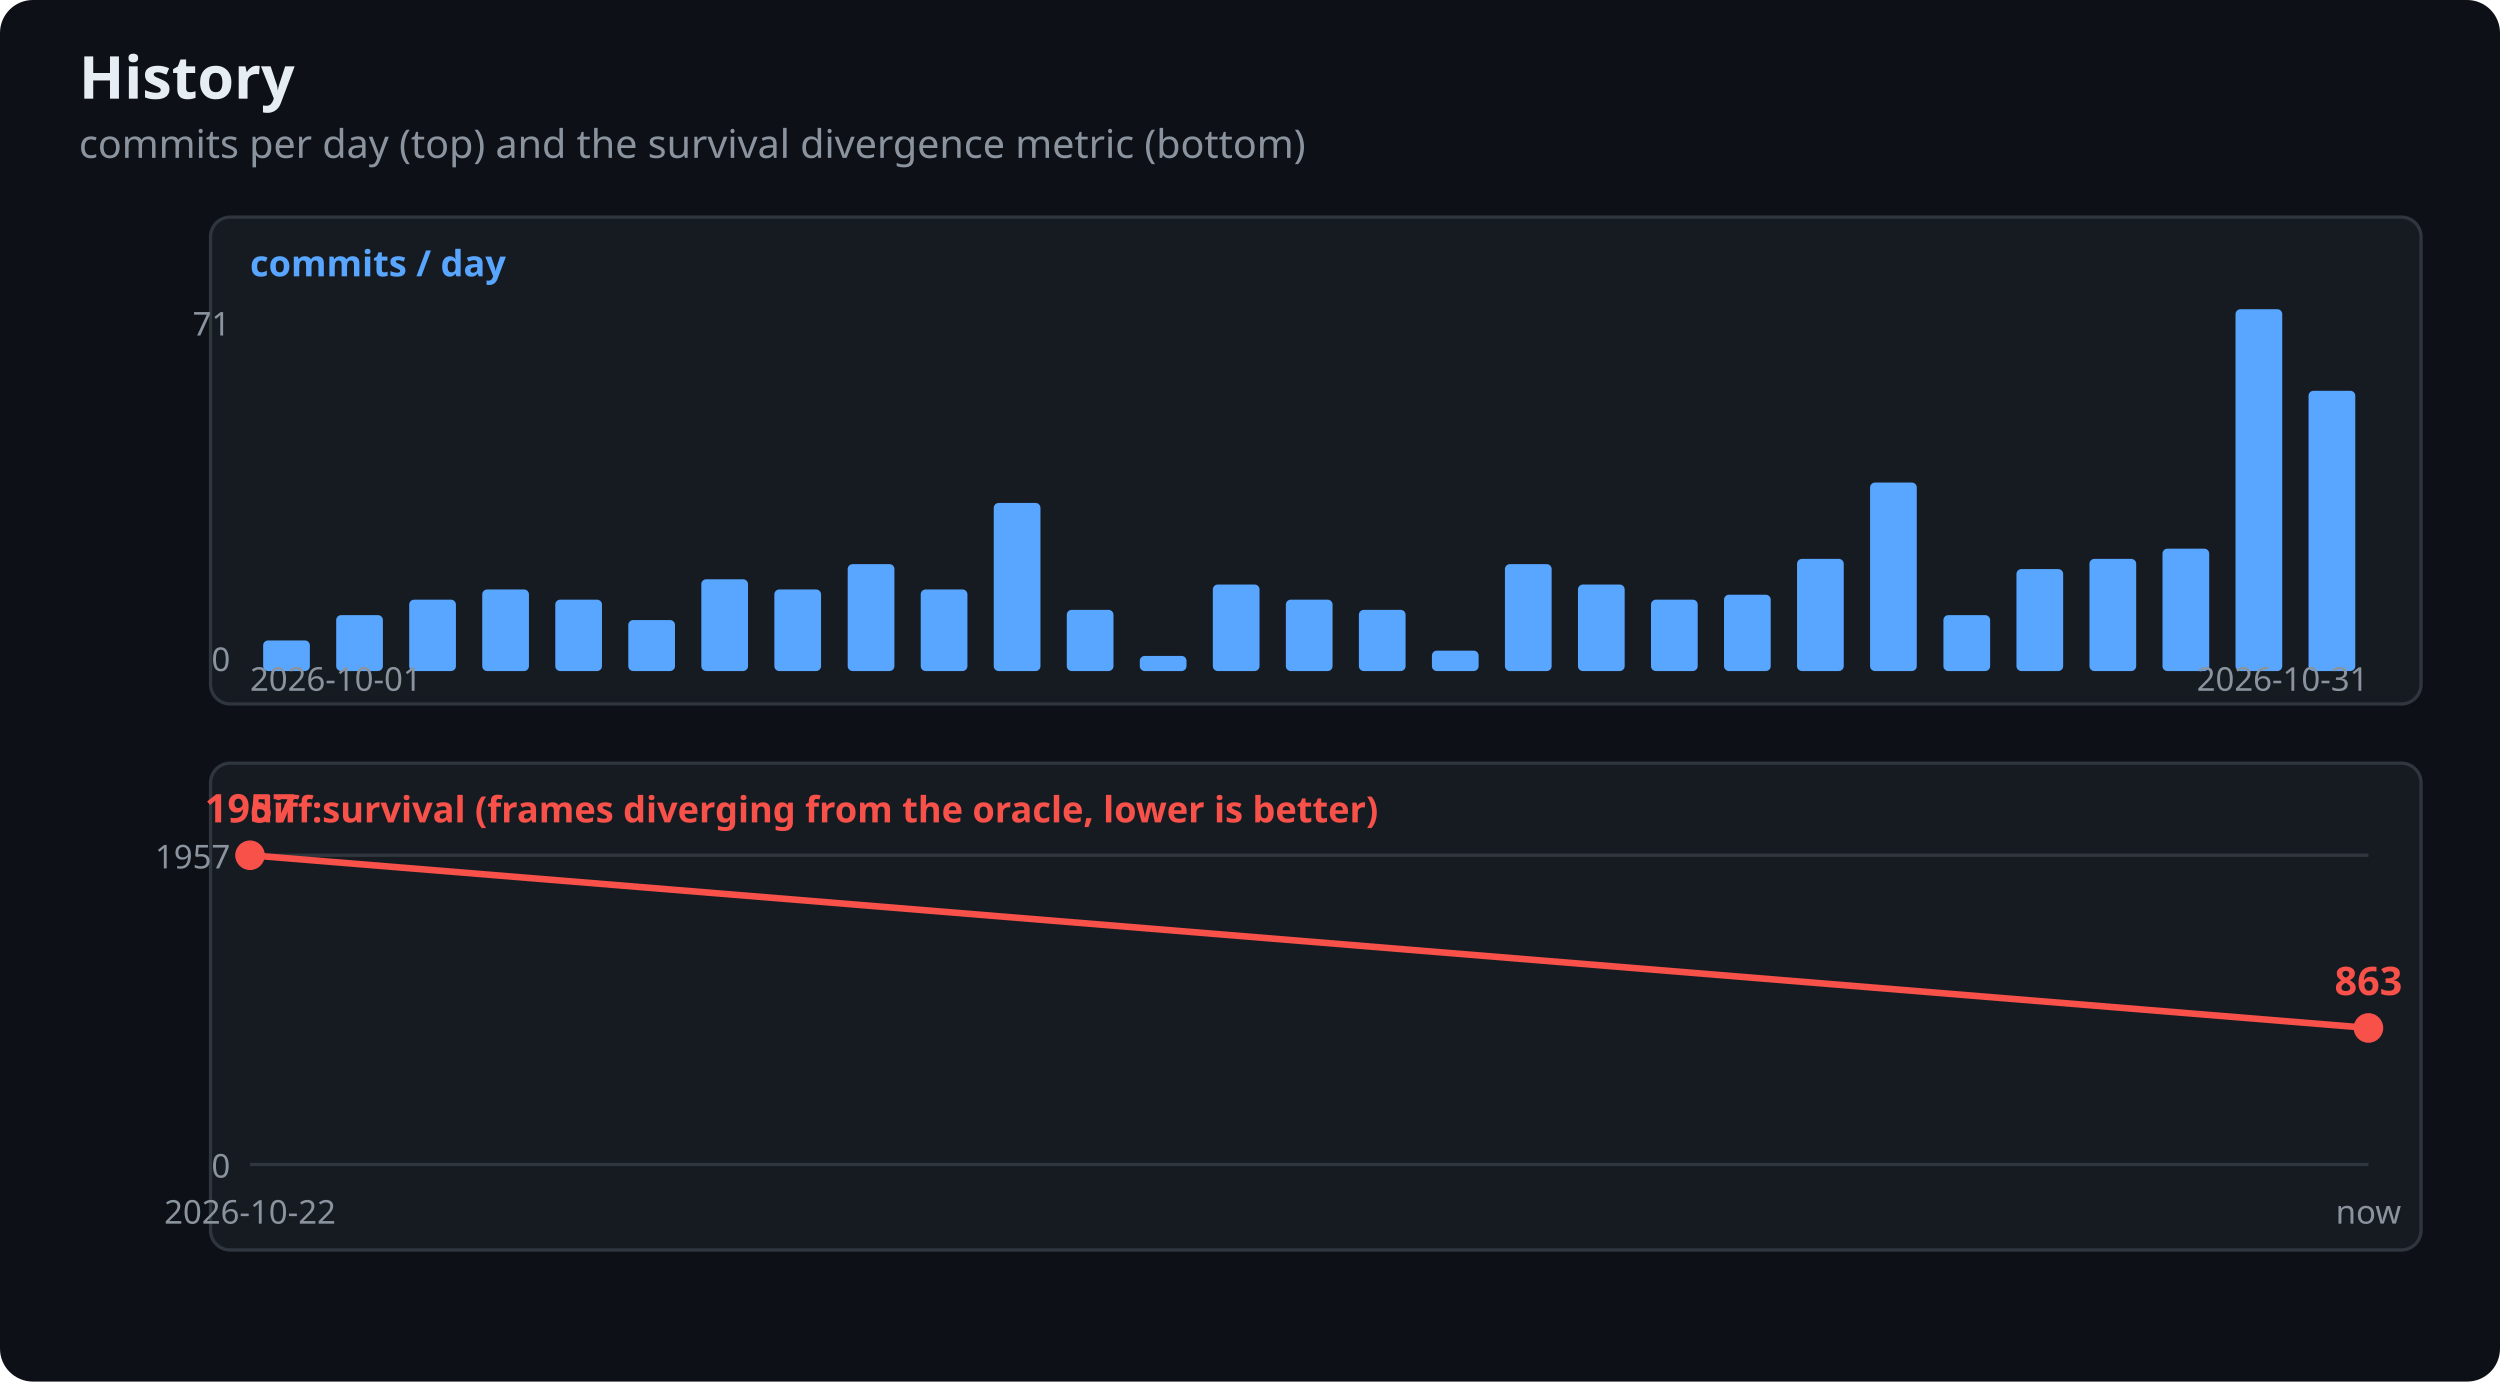
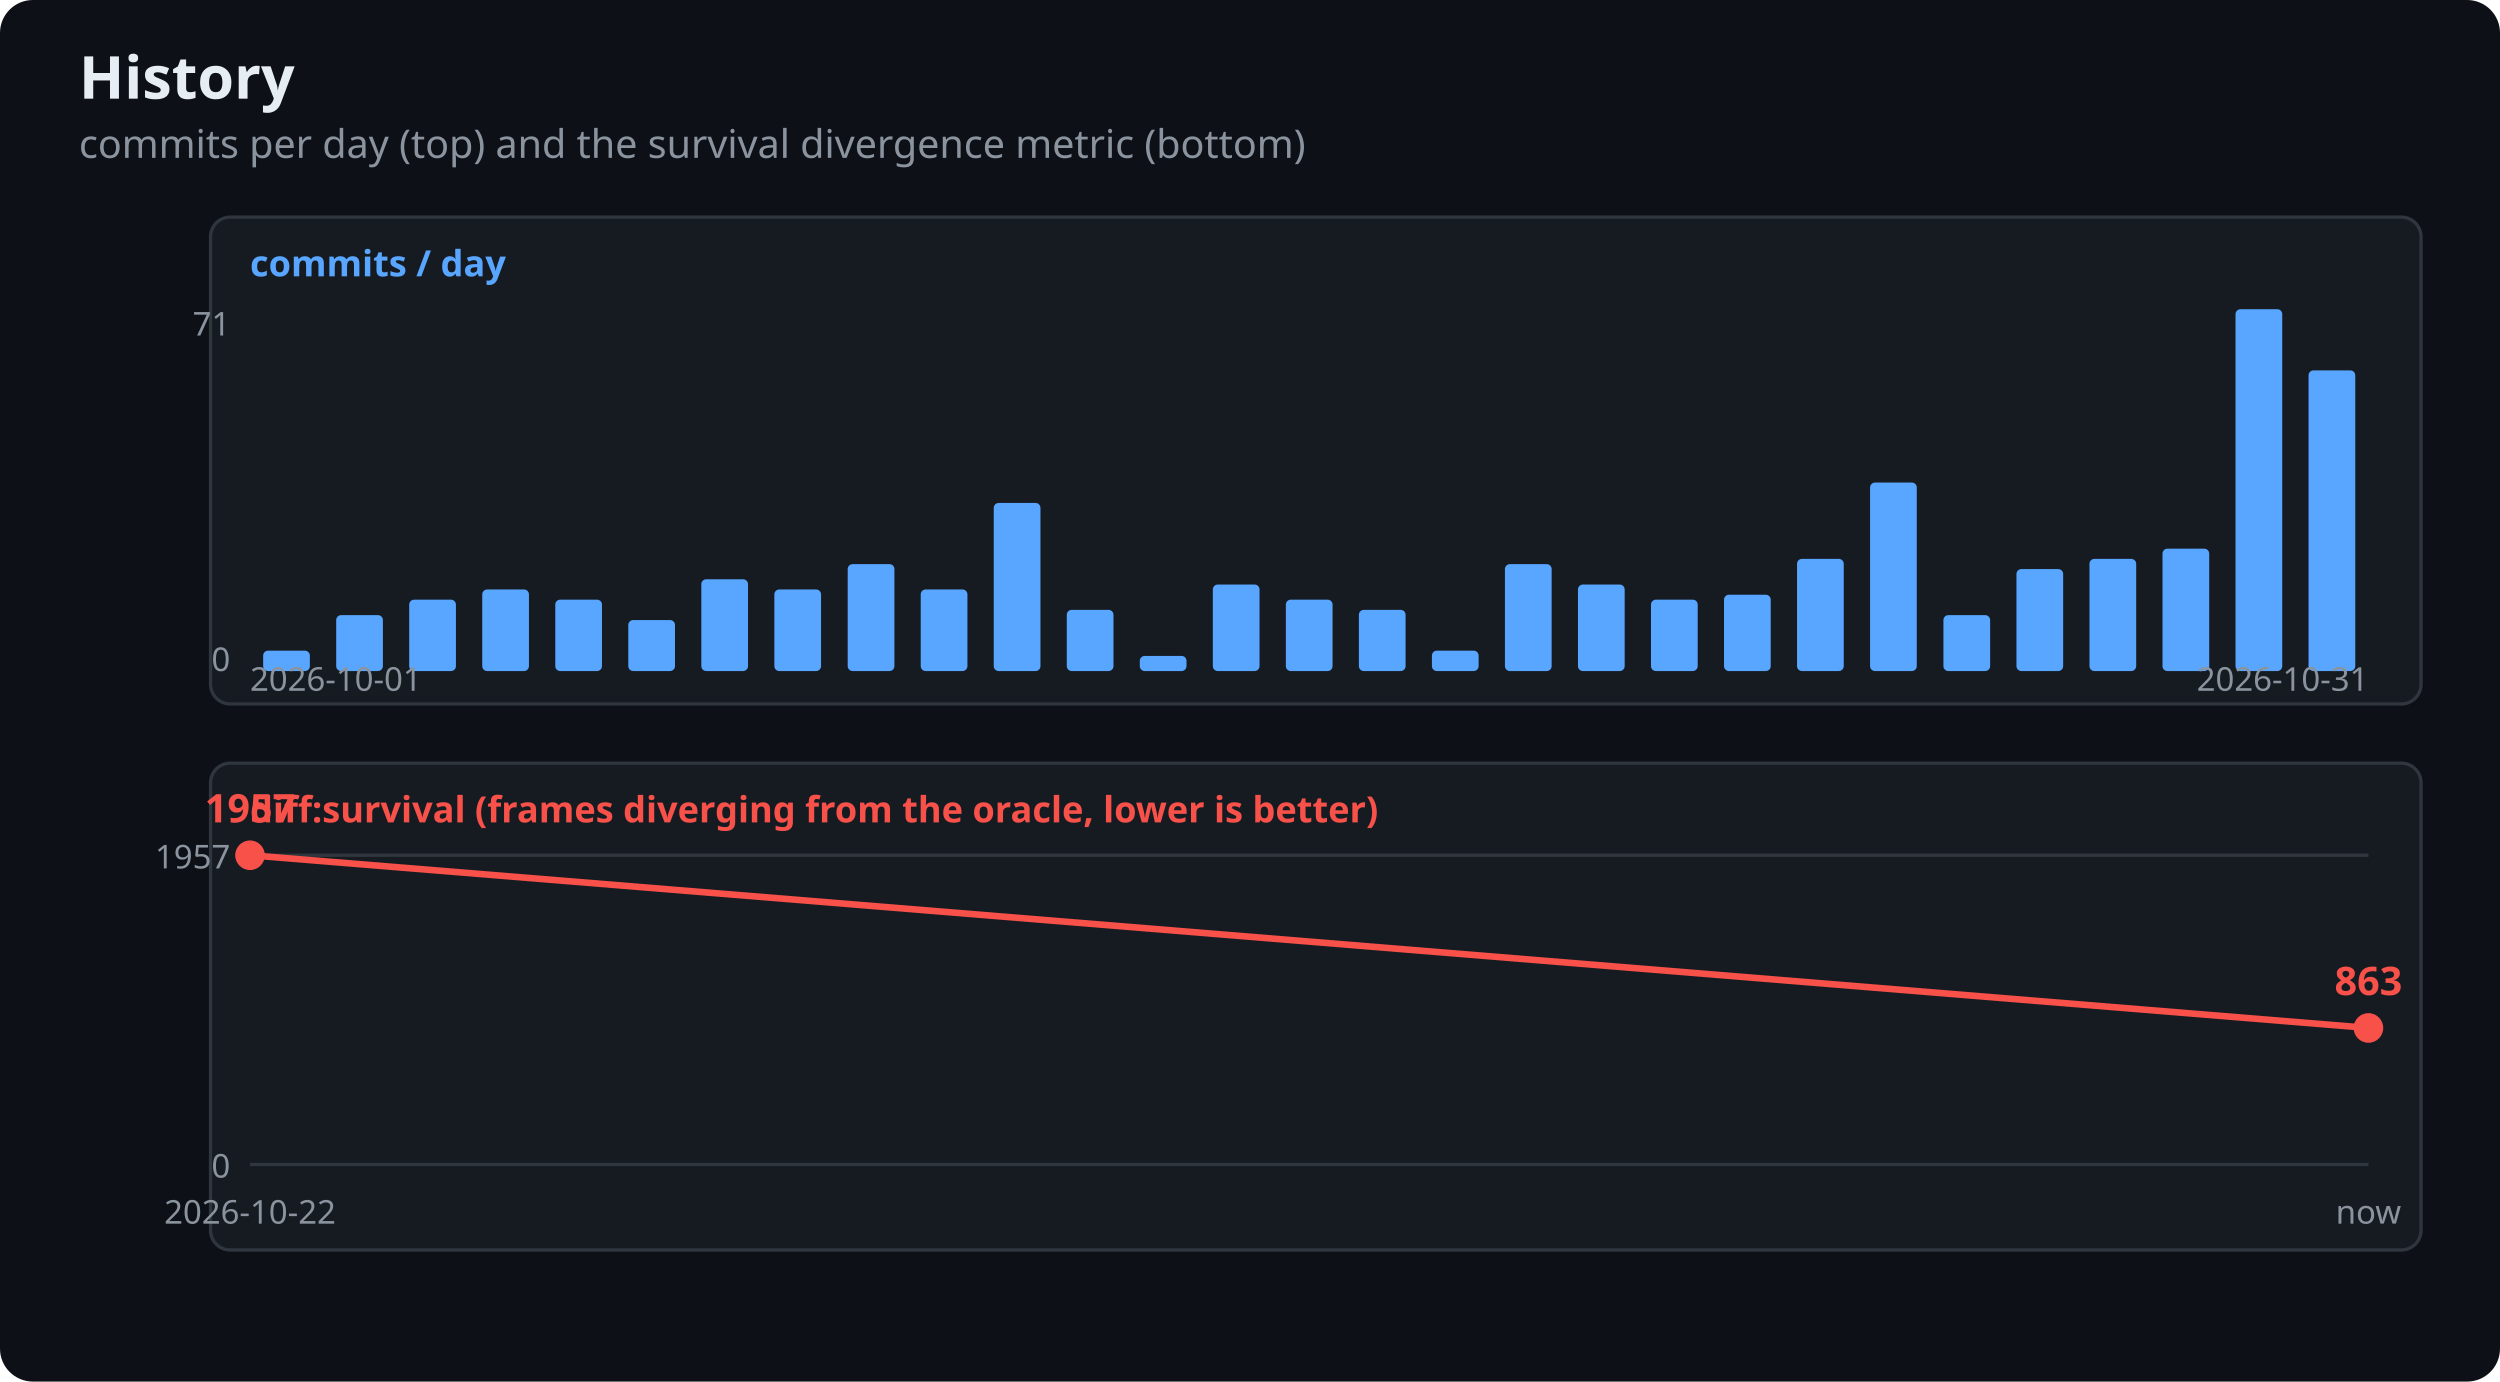
<svg xmlns="http://www.w3.org/2000/svg" width="760" height="420" viewBox="0 0 760 420" font-family="Segoe UI,Ubuntu,sans-serif">
  <rect width="760" height="420" rx="10" fill="#0d1117" />
  <text x="24" y="30" fill="#e6edf3" font-size="18" font-weight="600">History</text>
  <text x="24" y="48" fill="#8b949e" font-size="12">commits per day (top) and the survival divergence metric (bottom)</text>
  <rect x="64" y="66" width="672" height="148" fill="#161b22" stroke="#30363d" rx="6" />
  <text x="76" y="84" fill="#58a6ff" font-size="11" font-weight="600">commits / day</text>
-   <rect x="80.0" y="194.7" width="14.2" height="9.3" fill="#58a6ff" rx="1.5" />
+   <rect x="80.0" y="197.8" width="14.2" height="6.2" fill="#58a6ff" rx="1.5" />
  <rect x="102.2" y="187.0" width="14.2" height="17.0" fill="#58a6ff" rx="1.5" />
  <rect x="124.4" y="182.3" width="14.2" height="21.7" fill="#58a6ff" rx="1.5" />
  <rect x="146.6" y="179.2" width="14.2" height="24.8" fill="#58a6ff" rx="1.5" />
  <rect x="168.8" y="182.3" width="14.2" height="21.7" fill="#58a6ff" rx="1.5" />
  <rect x="191.0" y="188.5" width="14.2" height="15.5" fill="#58a6ff" rx="1.5" />
  <rect x="213.2" y="176.1" width="14.2" height="27.9" fill="#58a6ff" rx="1.5" />
  <rect x="235.4" y="179.2" width="14.2" height="24.8" fill="#58a6ff" rx="1.5" />
  <rect x="257.7" y="171.5" width="14.2" height="32.5" fill="#58a6ff" rx="1.5" />
  <rect x="279.9" y="179.2" width="14.2" height="24.8" fill="#58a6ff" rx="1.5" />
  <rect x="302.1" y="152.9" width="14.2" height="51.1" fill="#58a6ff" rx="1.5" />
  <rect x="324.3" y="185.4" width="14.2" height="18.6" fill="#58a6ff" rx="1.5" />
  <rect x="346.5" y="199.4" width="14.2" height="4.6" fill="#58a6ff" rx="1.5" />
  <rect x="368.7" y="177.7" width="14.2" height="26.3" fill="#58a6ff" rx="1.5" />
  <rect x="390.9" y="182.3" width="14.2" height="21.7" fill="#58a6ff" rx="1.5" />
  <rect x="413.1" y="185.4" width="14.2" height="18.6" fill="#58a6ff" rx="1.5" />
  <rect x="435.3" y="197.8" width="14.2" height="6.2" fill="#58a6ff" rx="1.5" />
  <rect x="457.5" y="171.5" width="14.2" height="32.5" fill="#58a6ff" rx="1.5" />
  <rect x="479.7" y="177.7" width="14.2" height="26.3" fill="#58a6ff" rx="1.5" />
  <rect x="501.9" y="182.3" width="14.2" height="21.7" fill="#58a6ff" rx="1.5" />
  <rect x="524.1" y="180.8" width="14.2" height="23.2" fill="#58a6ff" rx="1.5" />
  <rect x="546.3" y="169.9" width="14.2" height="34.1" fill="#58a6ff" rx="1.5" />
  <rect x="568.5" y="146.7" width="14.2" height="57.3" fill="#58a6ff" rx="1.5" />
  <rect x="590.8" y="187.0" width="14.2" height="17.0" fill="#58a6ff" rx="1.5" />
  <rect x="613.0" y="173.0" width="14.2" height="31.0" fill="#58a6ff" rx="1.5" />
  <rect x="635.2" y="169.9" width="14.2" height="34.1" fill="#58a6ff" rx="1.5" />
  <rect x="657.4" y="166.8" width="14.2" height="37.2" fill="#58a6ff" rx="1.5" />
  <rect x="679.6" y="94.0" width="14.2" height="110.0" fill="#58a6ff" rx="1.5" />
-   <rect x="701.8" y="118.8" width="14.2" height="85.2" fill="#58a6ff" rx="1.5" />
+   <rect x="701.8" y="112.6" width="14.2" height="91.4" fill="#58a6ff" rx="1.5" />
  <text x="70" y="102" fill="#8b949e" font-size="10" text-anchor="end">71</text>
  <text x="70" y="204" fill="#8b949e" font-size="10" text-anchor="end">0</text>
  <text x="76" y="210" fill="#8b949e" font-size="10">2026-10-01</text>
  <text x="720" y="210" fill="#8b949e" font-size="10" text-anchor="end">2026-10-31</text>
  <rect x="64" y="232" width="672" height="148" fill="#161b22" stroke="#30363d" rx="6" />
  <text x="76" y="250" fill="#f85149" font-size="11" font-weight="600">diff:survival (frames diverging from the oracle, lower is better)</text>
  <line x1="76" y1="354.0" x2="720" y2="354.0" stroke="#30363d" stroke-width="1" />
  <text x="70" y="358.0" fill="#8b949e" font-size="10" text-anchor="end">0</text>
  <line x1="76" y1="260.0" x2="720" y2="260.0" stroke="#30363d" stroke-width="1" />
  <text x="70" y="264.0" fill="#8b949e" font-size="10" text-anchor="end">1957</text>
  <circle cx="76.0" cy="260.0" r="4.5" fill="#f85149" />
  <text x="76.0" y="250.0" fill="#f85149" font-size="12" font-weight="600" text-anchor="middle">1957</text>
  <text x="76.0" y="372" fill="#8b949e" font-size="10" text-anchor="middle">2026-10-22</text>
  <circle cx="720.0" cy="312.5" r="4.5" fill="#f85149" />
  <text x="720.0" y="302.5" fill="#f85149" font-size="12" font-weight="600" text-anchor="middle">863</text>
  <text x="720.0" y="372" fill="#8b949e" font-size="10" text-anchor="middle">now</text>
  <polyline points="76.0,260.0 720.0,312.5" fill="none" stroke="#f85149" stroke-width="2" />
</svg>
